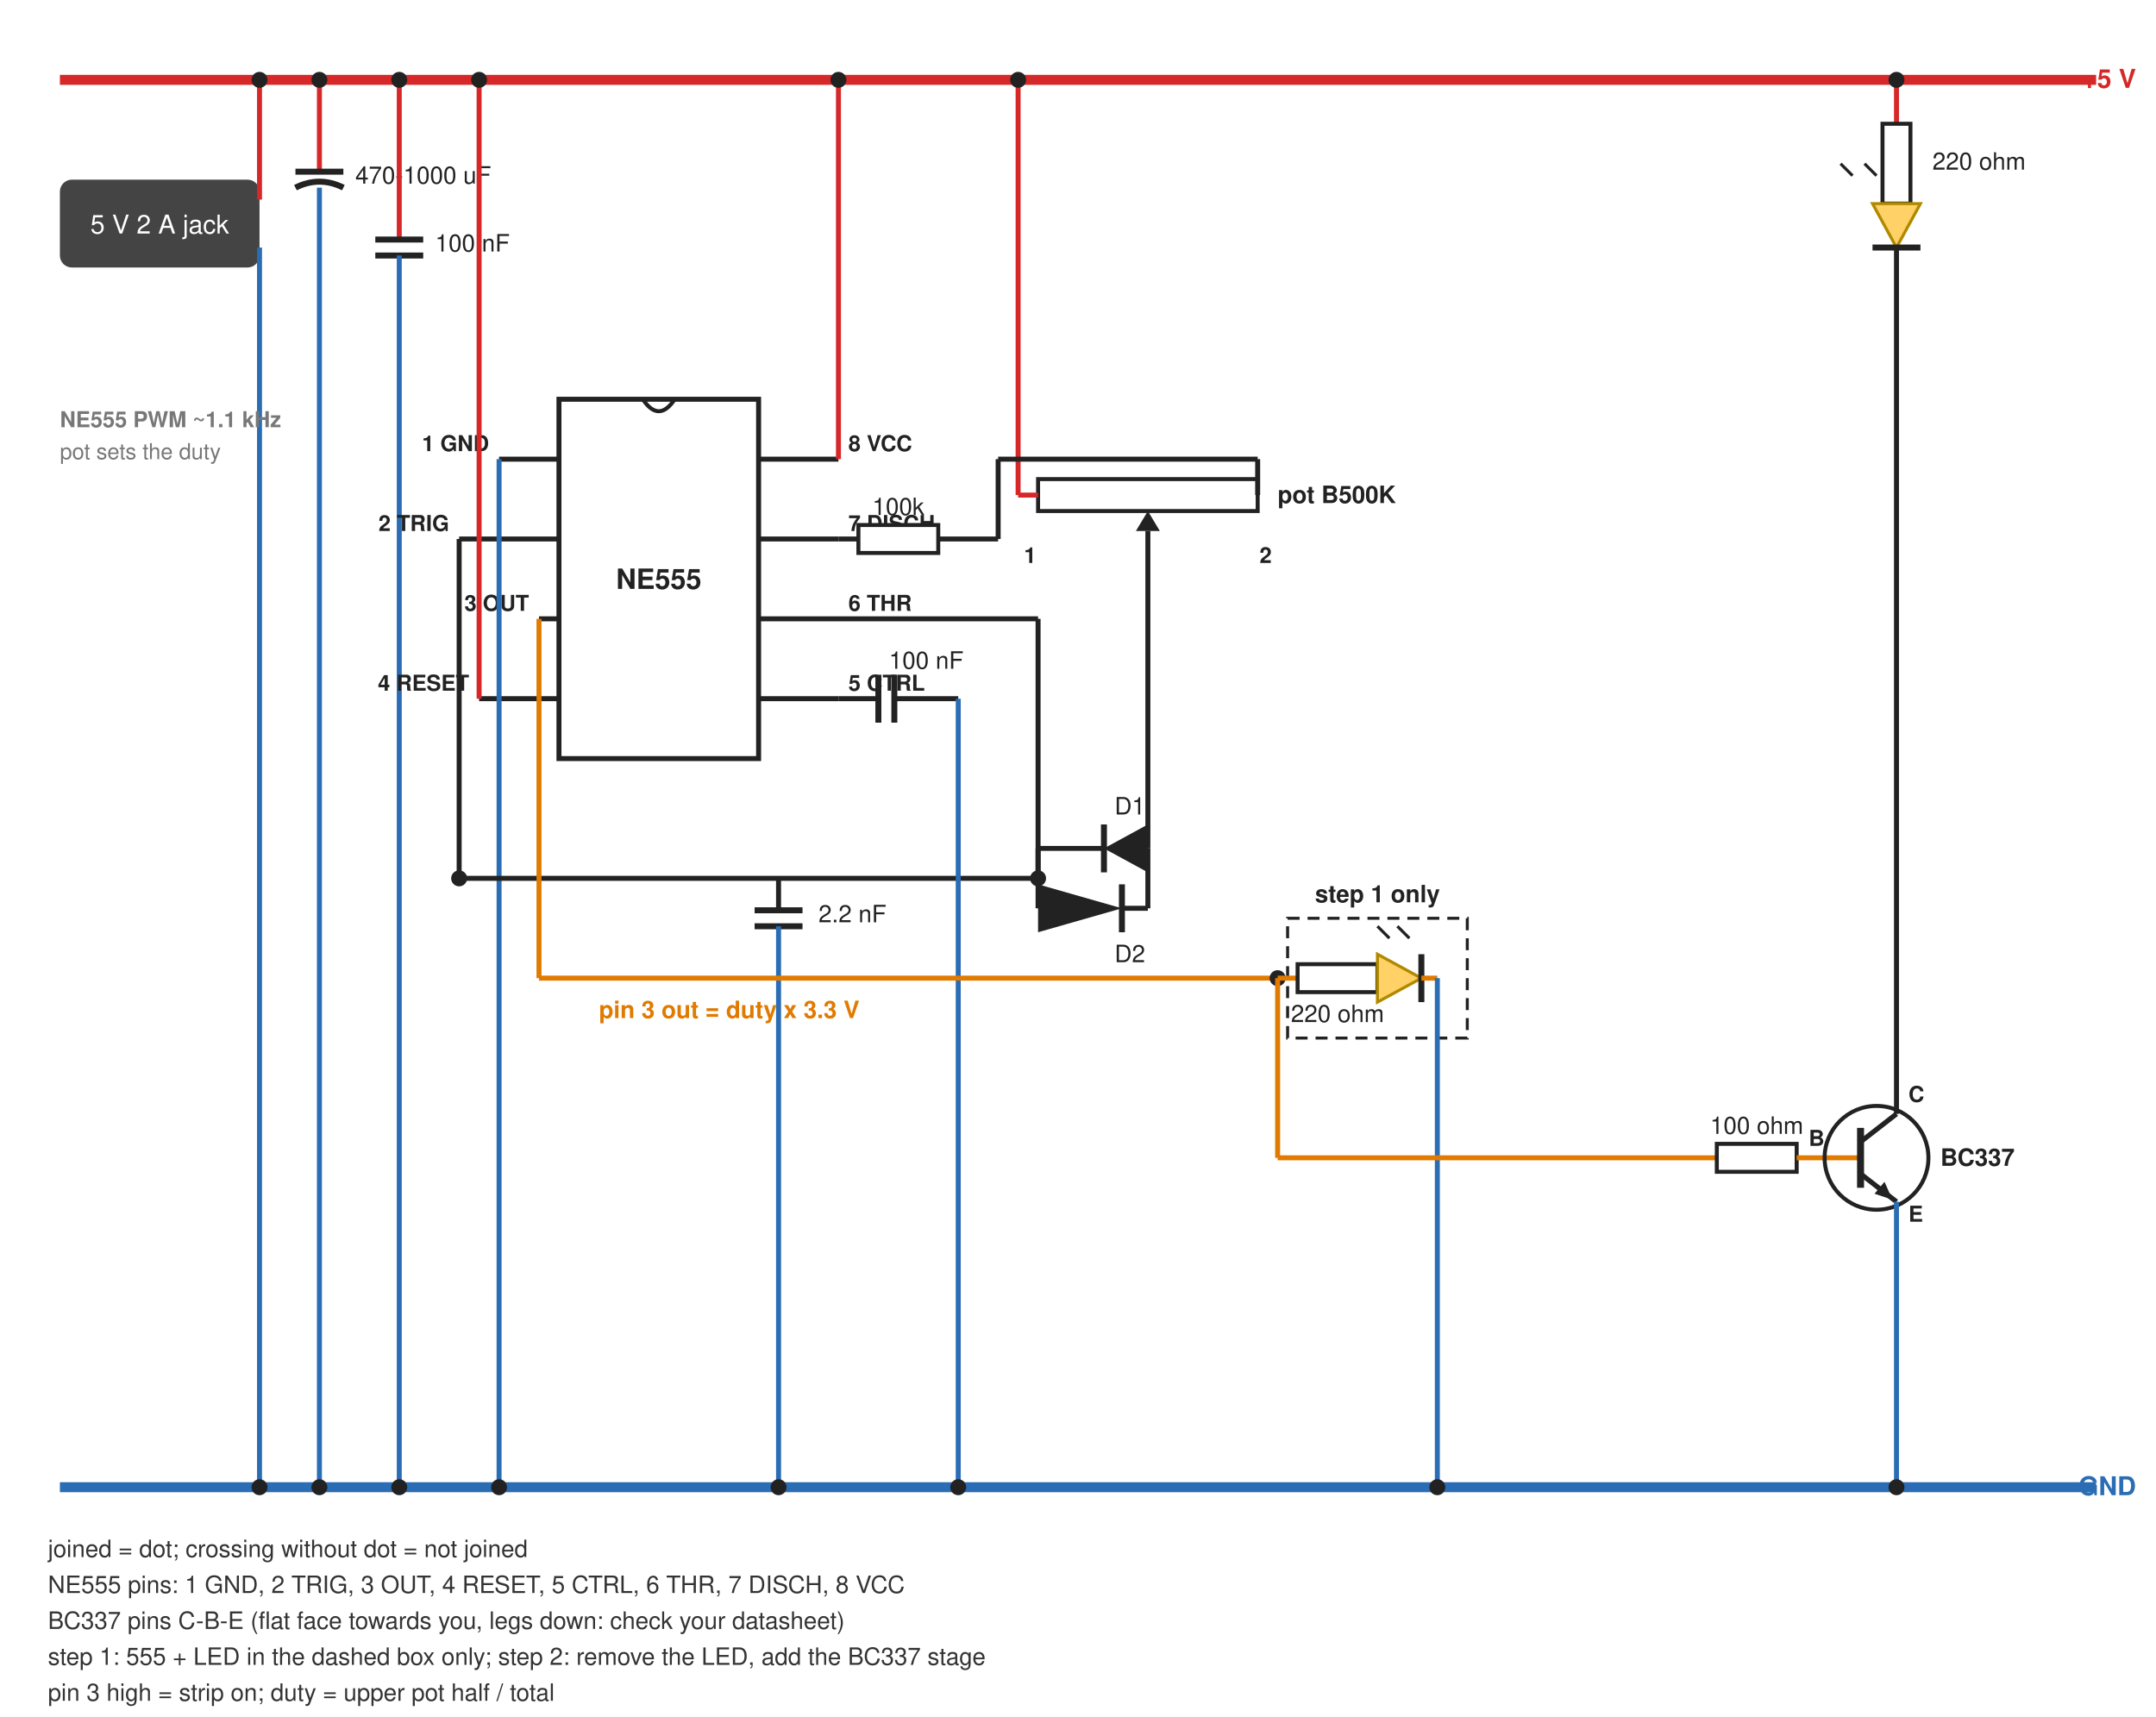
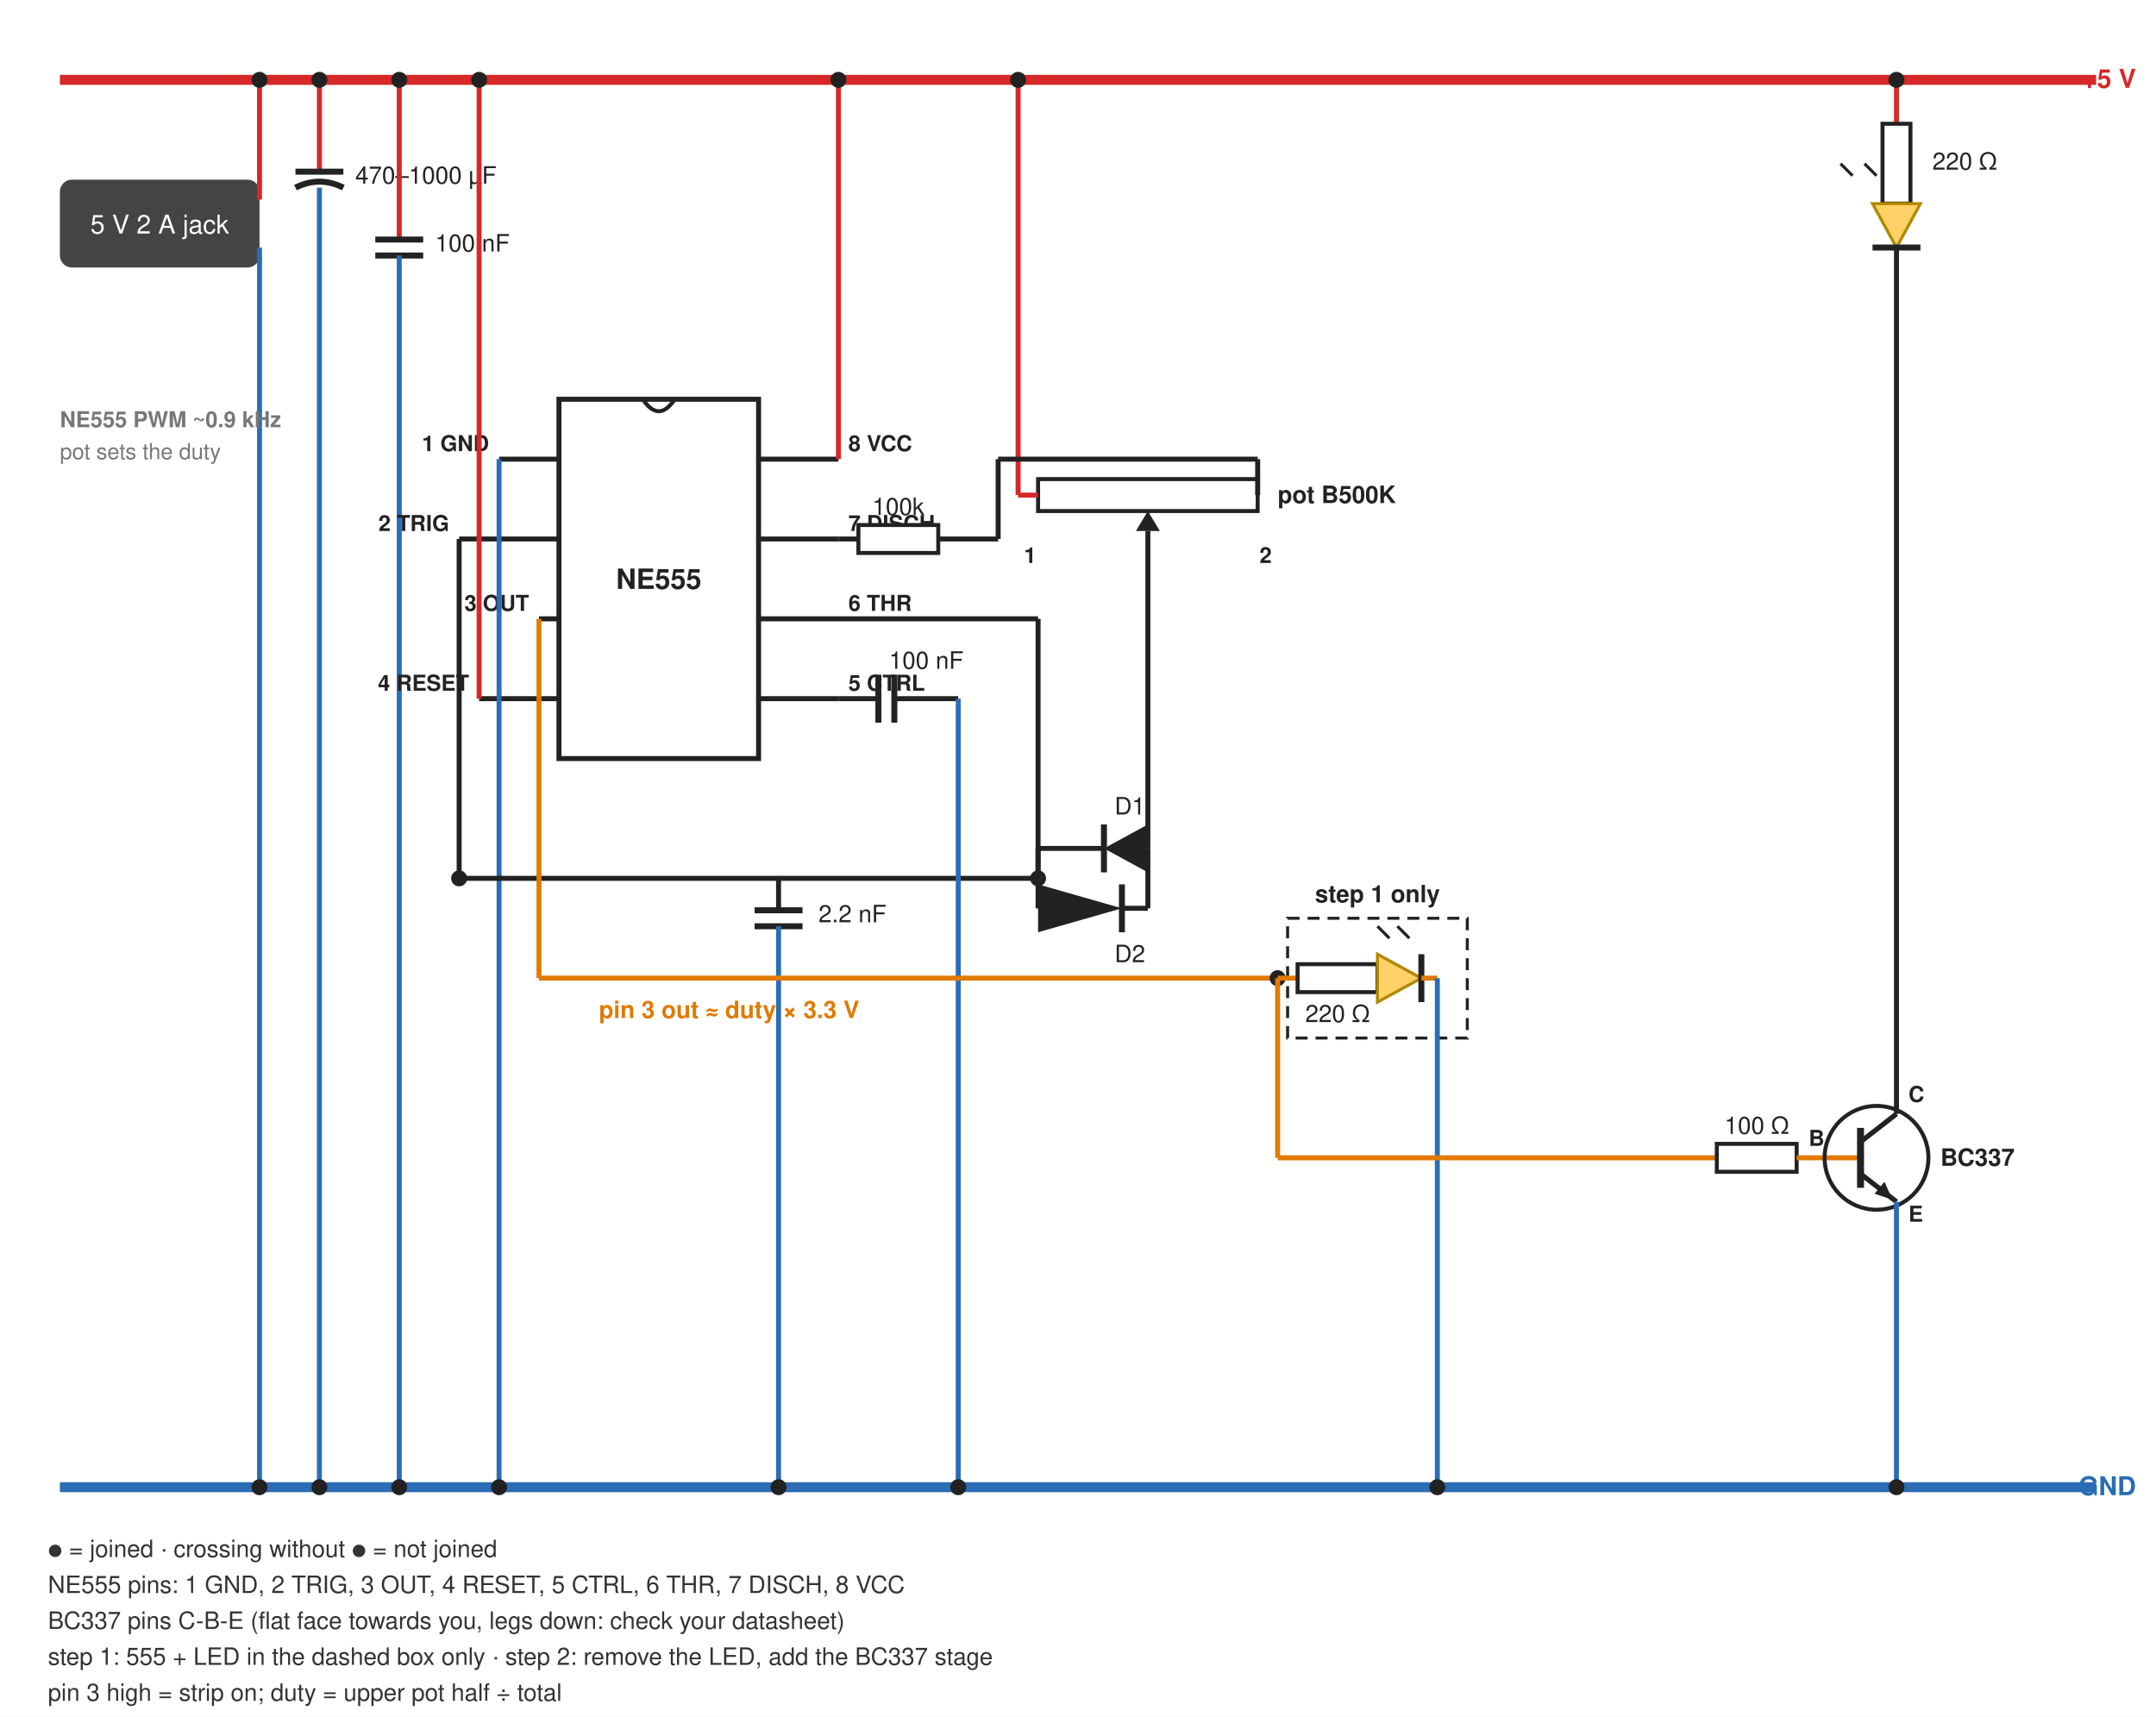
<svg xmlns="http://www.w3.org/2000/svg" viewBox="0 0 1080 860" font-family="Segoe UI, Helvetica, Arial, sans-serif" font-size="13">
  <rect width="1080" height="860" fill="#ffffff" />
  <defs>
    <g id="gnd" stroke="#222" stroke-width="2.5">
      <line x1="-10" y1="0" x2="10" y2="0" />
      <line x1="-6" y1="4" x2="6" y2="4" />
      <line x1="-2" y1="8" x2="2" y2="8" />
    </g>
  </defs>
  <path d="M30 40 L1050 40" stroke="#d62828" stroke-width="5" fill="none" stroke-linejoin="round" />
  <text x="1070" y="44" text-anchor="end" font-size="13" font-weight="bold" fill="#d62828">+5 V</text>
  <path d="M30 745 L1050 745" stroke="#2a6db5" stroke-width="5" fill="none" stroke-linejoin="round" />
  <text x="1070" y="749" text-anchor="end" font-size="13" font-weight="bold" fill="#2a6db5">GND</text>
  <rect x="30" y="90" width="100" height="44" rx="6" fill="#444" />
  <text x="80" y="117" text-anchor="middle" font-size="13" fill="#fff">5 V 2 A jack</text>
  <path d="M130 100 L130 40" stroke="#d62828" stroke-width="2.5" fill="none" stroke-linejoin="round" />
  <circle cx="130" cy="40" r="4" fill="#222" />
  <path d="M130 124 L130 745" stroke="#2a6db5" stroke-width="2.5" fill="none" stroke-linejoin="round" />
  <circle cx="130" cy="745" r="4" fill="#222" />
  <path d="M160 40 L160 86" stroke="#d62828" stroke-width="2.5" fill="none" stroke-linejoin="round" />
  <circle cx="160" cy="40" r="4" fill="#222" />
  <g stroke="#222" stroke-width="3" fill="none">
    <line x1="148" y1="86" x2="172" y2="86" />
    <path d="M148 94 Q160 88 172 94" />
  </g>
  <path d="M160 94 L160 745" stroke="#2a6db5" stroke-width="2.5" fill="none" stroke-linejoin="round" />
  <circle cx="160" cy="745" r="4" fill="#222" />
-   <text x="178" y="92" text-anchor="start" font-size="12" fill="#222">470-1000 uF</text>
+   <text x="178" y="92" text-anchor="start" font-size="12" fill="#222">470–1000 µF</text>
  <path d="M200 40 L200 120" stroke="#d62828" stroke-width="2.5" fill="none" stroke-linejoin="round" />
  <circle cx="200" cy="40" r="4" fill="#222" />
  <g stroke="#222" stroke-width="3">
    <line x1="188" y1="120" x2="212" y2="120" />
    <line x1="188" y1="128" x2="212" y2="128" />
  </g>
  <path d="M200 128 L200 745" stroke="#2a6db5" stroke-width="2.5" fill="none" stroke-linejoin="round" />
  <circle cx="200" cy="745" r="4" fill="#222" />
  <text x="218" y="126" text-anchor="start" font-size="12" fill="#222">100 nF</text>
-   <text x="30" y="214" text-anchor="start" font-size="11" font-weight="bold" fill="#777">NE555 PWM ~1.1 kHz</text>
+   <text x="30" y="214" text-anchor="start" font-size="11" font-weight="bold" fill="#777">NE555 PWM ~0.9 kHz</text>
  <text x="30" y="230" text-anchor="start" font-size="11" fill="#777">pot sets the duty</text>
  <rect x="280" y="200" width="100" height="180" fill="#fff" stroke="#222" stroke-width="2.5" />
  <path d="M322 200 Q330 212 338 200" fill="none" stroke="#222" stroke-width="2" />
  <text x="330" y="295" text-anchor="middle" font-size="14" font-weight="bold" fill="#222">NE555</text>
  <path d="M280 230 L250 230" stroke="#222" stroke-width="2.5" fill="none" stroke-linejoin="round" />
  <text x="245" y="226" text-anchor="end" font-size="11" font-weight="bold" fill="#222">1 GND</text>
  <path d="M280 270 L230 270" stroke="#222" stroke-width="2.5" fill="none" stroke-linejoin="round" />
  <text x="225" y="266" text-anchor="end" font-size="11" font-weight="bold" fill="#222">2 TRIG</text>
  <path d="M280 310 L270 310" stroke="#222" stroke-width="2.5" fill="none" stroke-linejoin="round" />
  <text x="265" y="306" text-anchor="end" font-size="11" font-weight="bold" fill="#222">3 OUT</text>
  <path d="M280 350 L240 350" stroke="#222" stroke-width="2.5" fill="none" stroke-linejoin="round" />
  <text x="235" y="346" text-anchor="end" font-size="11" font-weight="bold" fill="#222">4 RESET</text>
  <path d="M380 230 L420 230" stroke="#222" stroke-width="2.5" fill="none" stroke-linejoin="round" />
  <text x="425" y="226" text-anchor="start" font-size="11" font-weight="bold" fill="#222">8 VCC</text>
  <path d="M380 270 L420 270" stroke="#222" stroke-width="2.5" fill="none" stroke-linejoin="round" />
  <text x="425" y="266" text-anchor="start" font-size="11" font-weight="bold" fill="#222">7 DISCH</text>
  <path d="M380 310 L520 310" stroke="#222" stroke-width="2.5" fill="none" stroke-linejoin="round" />
  <text x="425" y="306" text-anchor="start" font-size="11" font-weight="bold" fill="#222">6 THR</text>
  <path d="M380 350 L420 350" stroke="#222" stroke-width="2.5" fill="none" stroke-linejoin="round" />
  <text x="425" y="346" text-anchor="start" font-size="11" font-weight="bold" fill="#222">5 CTRL</text>
  <path d="M420 230 L420 40" stroke="#d62828" stroke-width="2.5" fill="none" stroke-linejoin="round" />
  <circle cx="420" cy="40" r="4" fill="#222" />
  <path d="M240 350 L240 40" stroke="#d62828" stroke-width="2.5" fill="none" stroke-linejoin="round" />
  <circle cx="240" cy="40" r="4" fill="#222" />
  <path d="M250 230 L250 745" stroke="#2a6db5" stroke-width="2.5" fill="none" stroke-linejoin="round" />
  <circle cx="250" cy="745" r="4" fill="#222" />
  <path d="M230 270 L230 440" stroke="#222" stroke-width="2.5" fill="none" stroke-linejoin="round" />
  <path d="M230 440 L520 440" stroke="#222" stroke-width="2.5" fill="none" stroke-linejoin="round" />
  <circle cx="230" cy="440" r="4" fill="#222" />
  <path d="M520 310 L520 440" stroke="#222" stroke-width="2.5" fill="none" stroke-linejoin="round" />
  <circle cx="520" cy="440" r="4" fill="#222" />
  <path d="M390 440 L390 456" stroke="#222" stroke-width="2.5" fill="none" stroke-linejoin="round" />
  <g stroke="#222" stroke-width="3">
    <line x1="378" y1="456" x2="402" y2="456" />
    <line x1="378" y1="464" x2="402" y2="464" />
  </g>
  <path d="M390 464 L390 745" stroke="#2a6db5" stroke-width="2.5" fill="none" stroke-linejoin="round" />
  <circle cx="390" cy="745" r="4" fill="#222" />
  <text x="410" y="462" text-anchor="start" font-size="12" fill="#222">2.2 nF</text>
  <path d="M520 425 L520 455" stroke="#222" stroke-width="2.5" fill="none" stroke-linejoin="round" />
  <path d="M575 425 L575 455" stroke="#222" stroke-width="2.5" fill="none" stroke-linejoin="round" />
  <path d="M520 425 L553 425" stroke="#222" stroke-width="2.5" fill="none" stroke-linejoin="round" />
  <polygon points="575,413 575,437 553,425" fill="#222" />
  <line x1="553" y1="413" x2="553" y2="437" stroke="#222" stroke-width="3" />
  <text x="566" y="408" text-anchor="middle" font-size="12" fill="#222">D1</text>
  <path d="M562 455 L575 455" stroke="#222" stroke-width="2.5" fill="none" stroke-linejoin="round" />
  <polygon points="520,443 520,467 562,455" fill="#222" />
  <line x1="562" y1="443" x2="562" y2="467" stroke="#222" stroke-width="3" />
  <text x="566" y="482" text-anchor="middle" font-size="12" fill="#222">D2</text>
  <path d="M575 425 L575 266" stroke="#222" stroke-width="2.5" fill="none" stroke-linejoin="round" />
  <rect x="520" y="240" width="110" height="16" fill="#fff" stroke="#222" stroke-width="2" />
  <polygon points="575,256 569,266 581,266" fill="#222" />
  <text x="516" y="282" text-anchor="middle" font-size="11" font-weight="bold" fill="#222">1</text>
  <text x="634" y="282" text-anchor="middle" font-size="11" font-weight="bold" fill="#222">2</text>
  <text x="640" y="252" text-anchor="start" font-size="12" font-weight="bold" fill="#222">pot B500K</text>
  <path d="M520 248 L510 248" stroke="#d62828" stroke-width="2.5" fill="none" stroke-linejoin="round" />
  <path d="M510 248 L510 40" stroke="#d62828" stroke-width="2.5" fill="none" stroke-linejoin="round" />
  <circle cx="510" cy="40" r="4" fill="#222" />
  <path d="M630 248 L630 230" stroke="#222" stroke-width="2.5" fill="none" stroke-linejoin="round" />
  <path d="M630 230 L500 230" stroke="#222" stroke-width="2.5" fill="none" stroke-linejoin="round" />
  <path d="M500 230 L500 270" stroke="#222" stroke-width="2.5" fill="none" stroke-linejoin="round" />
  <path d="M500 270 L470 270" stroke="#222" stroke-width="2.5" fill="none" stroke-linejoin="round" />
  <rect x="430" y="263" width="40" height="14" fill="#fff" stroke="#222" stroke-width="2" />
  <path d="M420 270 L430 270" stroke="#222" stroke-width="2.5" fill="none" stroke-linejoin="round" />
  <text x="450" y="258" text-anchor="middle" font-size="12" fill="#222">100k</text>
  <path d="M420 350 L440 350" stroke="#222" stroke-width="2.5" fill="none" stroke-linejoin="round" />
  <g stroke="#222" stroke-width="3">
    <line x1="440" y1="338" x2="440" y2="362" />
    <line x1="448" y1="338" x2="448" y2="362" />
  </g>
  <path d="M448 350 L480 350" stroke="#222" stroke-width="2.5" fill="none" stroke-linejoin="round" />
  <path d="M480 350 L480 745" stroke="#2a6db5" stroke-width="2.5" fill="none" stroke-linejoin="round" />
  <circle cx="480" cy="745" r="4" fill="#222" />
  <text x="464" y="335" text-anchor="middle" font-size="12" fill="#222">100 nF</text>
  <path d="M270 310 L270 490" stroke="#e07a00" stroke-width="2.5" fill="none" stroke-linejoin="round" />
  <path d="M270 490 L640 490" stroke="#e07a00" stroke-width="2.5" fill="none" stroke-linejoin="round" />
  <circle cx="640" cy="490" r="4" fill="#222" />
-   <text x="300" y="510" text-anchor="start" font-size="12" font-weight="bold" fill="#e07a00">pin 3 out = duty x 3.3 V</text>
+   <text x="300" y="510" text-anchor="start" font-size="12" font-weight="bold" fill="#e07a00">pin 3 out ≈ duty × 3.3 V</text>
  <rect x="645" y="460" width="90" height="60" fill="none" stroke="#222" stroke-width="1.5" stroke-dasharray="6 4" />
  <text x="690" y="452" text-anchor="middle" font-size="12" font-weight="bold" fill="#222">step 1 only</text>
  <path d="M640 490 L650 490" stroke="#e07a00" stroke-width="2.5" fill="none" stroke-linejoin="round" />
  <rect x="650" y="483" width="40" height="14" fill="#fff" stroke="#222" stroke-width="2" />
-   <text x="670" y="512" text-anchor="middle" font-size="12" fill="#222">220 ohm</text>
+   <text x="670" y="512" text-anchor="middle" font-size="12" fill="#222">220 Ω</text>
  <polygon points="690,478 690,502 712,490" fill="#ffd166" stroke="#b08900" stroke-width="1.5" />
  <line x1="712" y1="478" x2="712" y2="502" stroke="#222" stroke-width="3" />
  <line x1="696" y1="470" x2="690" y2="464" stroke="#222" stroke-width="1.5" />
  <line x1="706" y1="470" x2="700" y2="464" stroke="#222" stroke-width="1.5" />
  <path d="M712 490 L720 490" stroke="#e07a00" stroke-width="2.5" fill="none" stroke-linejoin="round" />
  <path d="M720 490 L720 745" stroke="#2a6db5" stroke-width="2.5" fill="none" stroke-linejoin="round" />
  <circle cx="720" cy="745" r="4" fill="#222" />
  <path d="M640 490 L640 580" stroke="#e07a00" stroke-width="2.5" fill="none" stroke-linejoin="round" />
  <path d="M640 580 L860 580" stroke="#e07a00" stroke-width="2.5" fill="none" stroke-linejoin="round" />
  <rect x="860" y="573" width="40" height="14" fill="#fff" stroke="#222" stroke-width="2" />
  <path d="M900 580 L932 580" stroke="#e07a00" stroke-width="2.5" fill="none" stroke-linejoin="round" />
-   <text x="880" y="568" text-anchor="middle" font-size="12" fill="#222">100 ohm</text>
+   <text x="880" y="568" text-anchor="middle" font-size="12" fill="#222">100 Ω</text>
  <circle cx="940" cy="580" r="26" fill="none" stroke="#222" stroke-width="2" />
  <line x1="932" y1="565" x2="932" y2="595" stroke="#222" stroke-width="3.5" />
  <path d="M932 572 L950 558" stroke="#222" stroke-width="2.5" fill="none" stroke-linejoin="round" />
  <path d="M932 588 L950 602" stroke="#222" stroke-width="2.5" fill="none" stroke-linejoin="round" />
  <polygon points="948,601 939,598 944,592" fill="#222" />
  <text x="956" y="552" text-anchor="start" font-size="11" font-weight="bold" fill="#222">C</text>
  <text x="956" y="612" text-anchor="start" font-size="11" font-weight="bold" fill="#222">E</text>
  <text x="906" y="574" text-anchor="start" font-size="11" font-weight="bold" fill="#222">B</text>
  <text x="972" y="584" text-anchor="start" font-size="12" font-weight="bold" fill="#222">BC337</text>
  <path d="M950 558 L950 124" stroke="#222" stroke-width="2.5" fill="none" stroke-linejoin="round" />
  <path d="M950 602 L950 745" stroke="#2a6db5" stroke-width="2.5" fill="none" stroke-linejoin="round" />
  <circle cx="950" cy="745" r="4" fill="#222" />
  <path d="M950 40 L950 62" stroke="#d62828" stroke-width="2.5" fill="none" stroke-linejoin="round" />
  <circle cx="950" cy="40" r="4" fill="#222" />
  <rect x="943" y="62" width="14" height="40" fill="#fff" stroke="#222" stroke-width="2" />
-   <text x="968" y="85" text-anchor="start" font-size="12" fill="#222">220 ohm</text>
+   <text x="968" y="85" text-anchor="start" font-size="12" fill="#222">220 Ω</text>
  <polygon points="938,102 962,102 950,124" fill="#ffd166" stroke="#b08900" stroke-width="1.5" />
  <line x1="938" y1="124" x2="962" y2="124" stroke="#222" stroke-width="3" />
  <line x1="928" y1="88" x2="922" y2="82" stroke="#222" stroke-width="1.5" />
  <line x1="940" y1="88" x2="934" y2="82" stroke="#222" stroke-width="1.5" />
-   <text x="24" y="780" text-anchor="start" font-size="12" fill="#333">joined = dot; crossing without dot = not joined</text>
+   <text x="24" y="780" text-anchor="start" font-size="12" fill="#333">● = joined · crossing without ● = not joined</text>
  <text x="24" y="798" text-anchor="start" font-size="12" fill="#333">NE555 pins: 1 GND, 2 TRIG, 3 OUT, 4 RESET, 5 CTRL, 6 THR, 7 DISCH, 8 VCC</text>
  <text x="24" y="816" text-anchor="start" font-size="12" fill="#333">BC337 pins C-B-E (flat face towards you, legs down: check your datasheet)</text>
-   <text x="24" y="834" text-anchor="start" font-size="12" fill="#333">step 1: 555 + LED in the dashed box only; step 2: remove the LED, add the BC337 stage</text>
-   <text x="24" y="852" text-anchor="start" font-size="12" fill="#333">pin 3 high = strip on; duty = upper pot half / total</text>
+   <text x="24" y="834" text-anchor="start" font-size="12" fill="#333">step 1: 555 + LED in the dashed box only · step 2: remove the LED, add the BC337 stage</text>
+   <text x="24" y="852" text-anchor="start" font-size="12" fill="#333">pin 3 high = strip on; duty = upper pot half ÷ total</text>
</svg>
